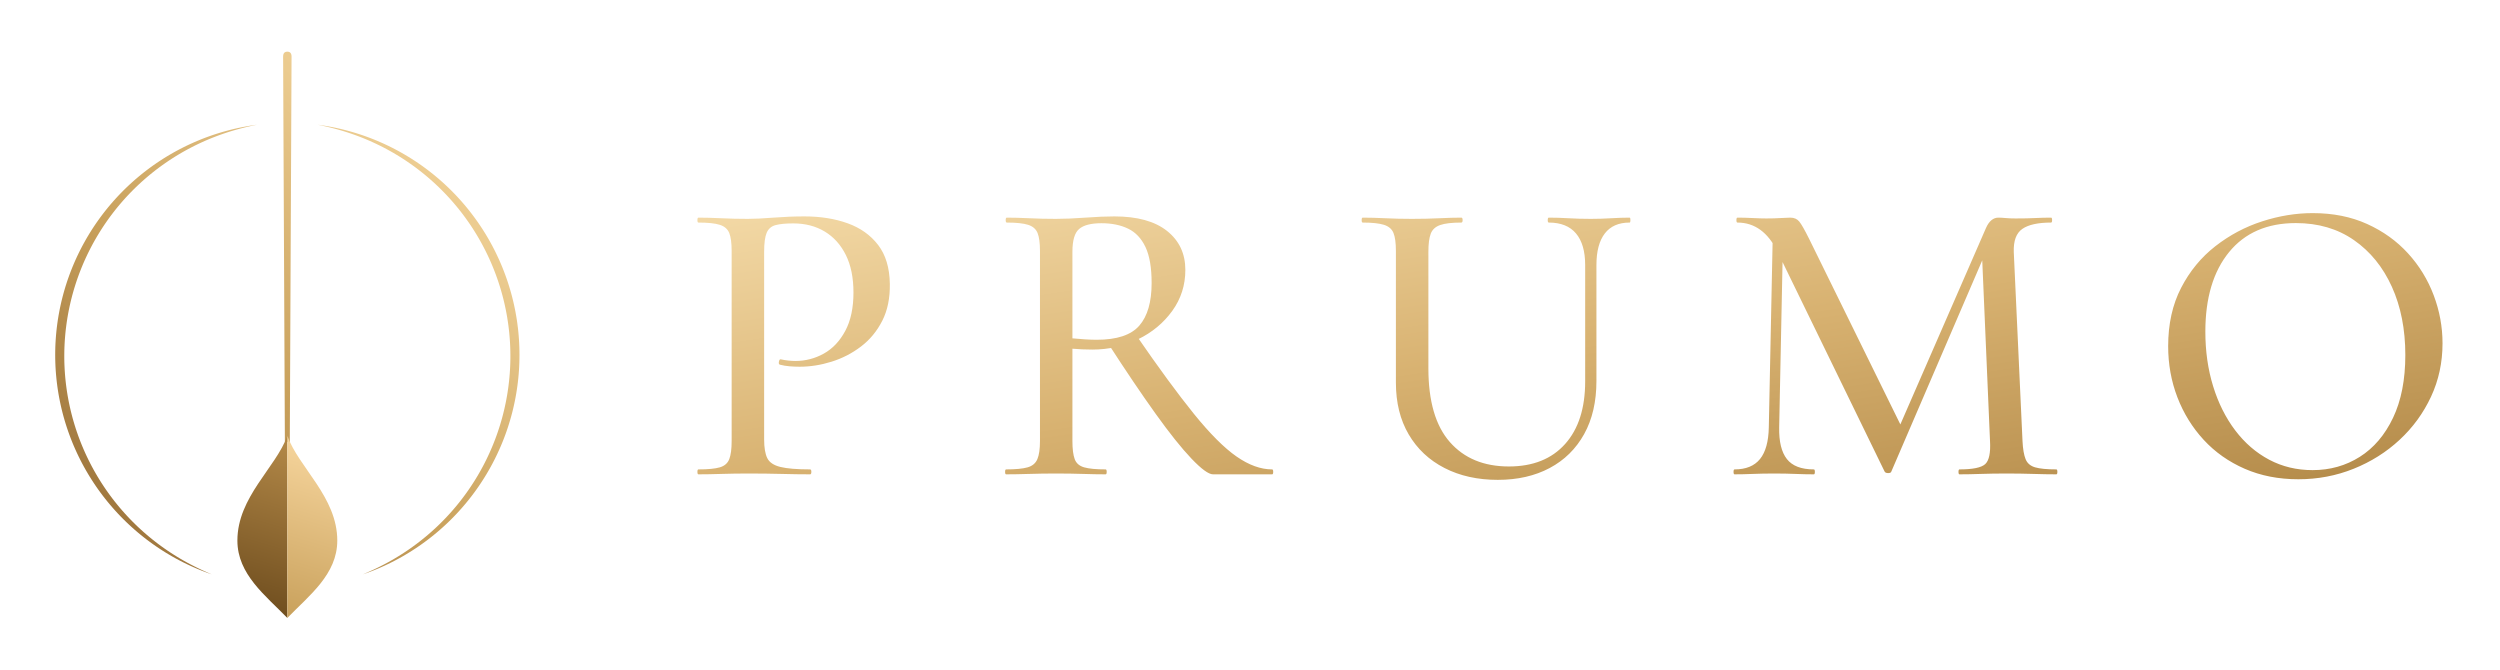
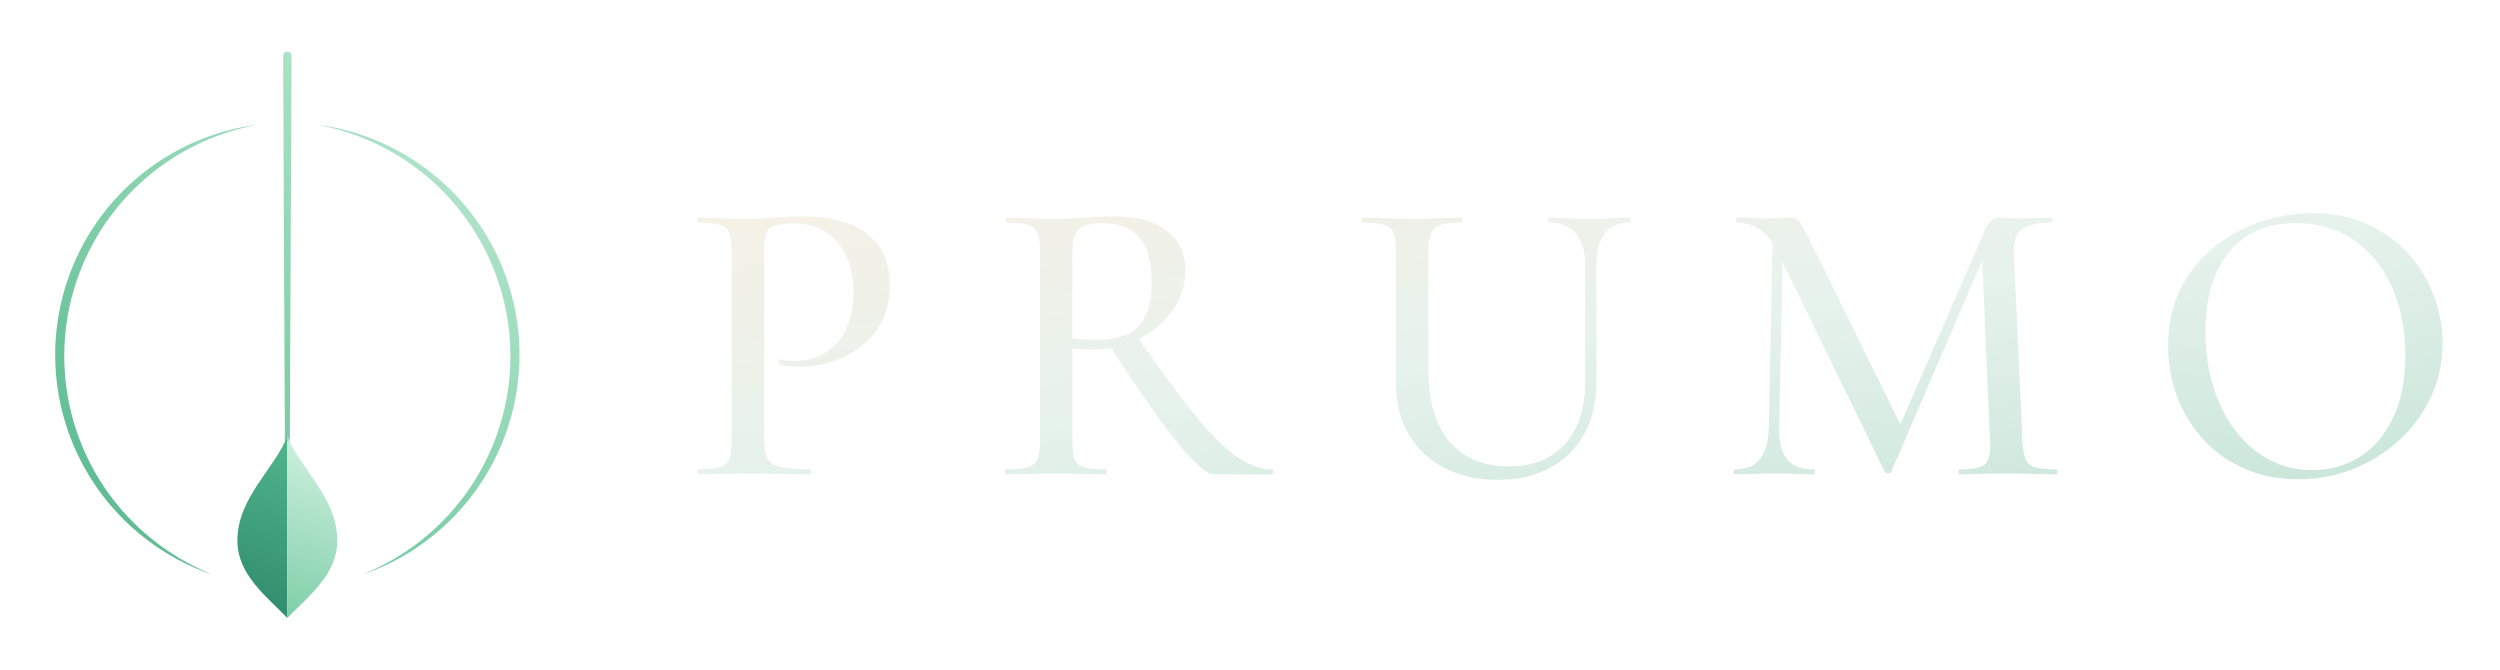
<svg xmlns="http://www.w3.org/2000/svg" viewBox="0 0 448 120" width="448" height="120" role="img" aria-label="Prumo">
  <defs>
    <linearGradient id="sg" gradientUnits="userSpaceOnUse" x1="300" y1="930" x2="960" y2="230">
-       <stop offset="0" stop-color="#8C6430" />
-       <stop offset="0.45" stop-color="#C9A15C" />
-       <stop offset="0.8" stop-color="#EBCB8F" />
-       <stop offset="1" stop-color="#F7D69E" />
+       <stop offset="0" stop-color="#4FB38A" />
+       <stop offset="0.45" stop-color="#7FCFA8" />
+       <stop offset="0.8" stop-color="#A8E0C4" />
+       <stop offset="1" stop-color="#CFF0DF" />
    </linearGradient>
    <linearGradient id="sbl" gradientUnits="userSpaceOnUse" x1="556" y1="960" x2="627" y2="720">
-       <stop offset="0" stop-color="#6B4A1C" />
-       <stop offset="1" stop-color="#B08646" />
+       <stop offset="0" stop-color="#2F8A6C" />
+       <stop offset="1" stop-color="#4FB38A" />
    </linearGradient>
    <linearGradient id="sbr" gradientUnits="userSpaceOnUse" x1="627" y1="960" x2="698" y2="720">
-       <stop offset="0" stop-color="#C9A15C" />
-       <stop offset="1" stop-color="#F7D69E" />
+       <stop offset="0" stop-color="#7FCFA8" />
+       <stop offset="1" stop-color="#CFF0DF" />
    </linearGradient>
    <linearGradient id="wg" x1="0" y1="0" x2="1" y2="1">
-       <stop offset="0" stop-color="#F3D9A6" />
-       <stop offset=".5" stop-color="#D8B271" />
-       <stop offset="1" stop-color="#B38A49" />
+       <stop offset="0" stop-color="#F6F1E7" />
+       <stop offset=".5" stop-color="#E6F2EC" />
+       <stop offset="1" stop-color="#C9E6D8" />
    </linearGradient>
  </defs>
  <g transform="translate(8.00 8.00) scale(0.12606) translate(-282 -147)">
    <path d="M583.93 260.82 L578.45 261.59 L573.00 262.45 L567.55 263.40 L562.13 264.44 L556.72 265.57 L551.33 266.79 L545.96 268.11 L540.62 269.51 L535.30 271.00 L530.00 272.58 L524.73 274.25 L519.49 276.00 L514.29 277.85 L509.11 279.78 L503.96 281.79 L498.85 283.90 L493.78 286.09 L488.74 288.36 L483.75 290.71 L478.79 293.16 L473.87 295.68 L469.00 298.28 L464.17 300.97 L459.39 303.74 L454.65 306.58 L449.96 309.51 L445.33 312.51 L440.74 315.59 L436.20 318.75 L431.72 321.98 L427.30 325.29 L422.93 328.67 L418.61 332.12 L414.36 335.65 L410.16 339.24 L406.03 342.91 L401.95 346.64 L397.94 350.44 L394.00 354.31 L390.12 358.25 L386.30 362.24 L382.56 366.31 L378.88 370.43 L375.27 374.61 L371.74 378.86 L368.27 383.16 L364.88 387.52 L361.56 391.94 L358.31 396.41 L355.14 400.94 L352.05 405.52 L349.03 410.14 L346.09 414.82 L343.23 419.55 L340.45 424.33 L337.75 429.15 L335.13 434.01 L332.59 438.92 L330.14 443.87 L327.77 448.86 L325.48 453.89 L323.28 458.96 L321.16 464.06 L319.13 469.20 L317.18 474.37 L315.32 479.58 L313.55 484.81 L311.86 490.07 L310.27 495.36 L308.76 500.68 L307.35 506.02 L306.02 511.38 L304.78 516.77 L303.63 522.17 L302.58 527.60 L301.61 533.04 L300.73 538.49 L299.95 543.96 L299.26 549.45 L298.66 554.94 L298.15 560.44 L297.74 565.95 L297.41 571.47 L297.18 576.99 L297.05 582.51 L297.00 588.04 L297.05 593.56 L297.19 599.09 L297.42 604.61 L297.74 610.12 L298.16 615.63 L298.67 621.13 L299.27 626.63 L299.96 632.11 L300.75 637.58 L301.62 643.03 L302.59 648.47 L303.65 653.90 L304.80 659.30 L306.03 664.69 L307.36 670.05 L308.78 675.39 L310.29 680.71 L311.89 686.00 L313.57 691.26 L315.34 696.49 L317.20 701.69 L319.15 706.87 L321.18 712.00 L323.30 717.11 L325.51 722.17 L327.80 727.20 L330.17 732.19 L332.63 737.14 L335.16 742.05 L337.78 746.92 L340.49 751.74 L343.27 756.51 L346.13 761.24 L349.07 765.92 L352.09 770.54 L355.18 775.12 L358.35 779.65 L361.60 784.12 L364.92 788.53 L368.31 792.89 L371.78 797.20 L375.32 801.44 L378.93 805.62 L382.61 809.75 L386.35 813.81 L390.17 817.81 L394.05 821.74 L398.00 825.61 L402.01 829.41 L406.08 833.14 L410.22 836.81 L414.41 840.40 L418.67 843.92 L422.98 847.38 L427.35 850.76 L431.78 854.06 L436.26 857.29 L440.80 860.45 L445.39 863.53 L450.03 866.53 L454.71 869.46 L459.45 872.30 L464.23 875.07 L469.06 877.75 L473.94 880.36 L478.85 882.88 L483.81 885.32 L488.81 887.67 L493.85 889.94 L498.92 892.13 L504.03 894.23 L509.18 896.25 L514.35 898.18 L519.56 900.02 L519.56 900.02 L514.48 897.82 L509.43 895.59 L504.41 893.29 L499.43 890.92 L494.50 888.47 L489.60 885.95 L484.75 883.36 L479.95 880.69 L475.20 877.95 L470.49 875.13 L465.84 872.24 L461.23 869.28 L456.68 866.24 L452.18 863.14 L447.74 859.96 L443.35 856.72 L439.02 853.41 L434.74 850.03 L430.52 846.58 L426.37 843.07 L422.27 839.50 L418.24 835.86 L414.26 832.16 L410.36 828.40 L406.51 824.57 L402.73 820.69 L399.02 816.75 L395.37 812.76 L391.79 808.71 L388.28 804.60 L384.84 800.44 L381.47 796.23 L378.16 791.97 L374.93 787.65 L371.77 783.29 L368.69 778.88 L365.68 774.42 L362.74 769.92 L359.87 765.37 L357.08 760.78 L354.37 756.15 L351.73 751.48 L349.17 746.77 L346.69 742.02 L344.28 737.24 L341.96 732.42 L339.71 727.56 L337.54 722.67 L335.45 717.75 L333.44 712.80 L331.51 707.82 L329.66 702.81 L327.89 697.77 L326.20 692.71 L324.60 687.63 L323.08 682.52 L321.63 677.39 L320.28 672.23 L319.00 667.06 L317.81 661.87 L316.70 656.67 L315.67 651.45 L314.73 646.21 L313.87 640.96 L313.10 635.70 L312.41 630.43 L311.80 625.15 L311.28 619.86 L310.84 614.57 L310.49 609.27 L310.22 603.96 L310.03 598.65 L309.93 593.34 L309.92 588.03 L309.99 582.73 L310.14 577.42 L310.38 572.12 L310.70 566.82 L311.11 561.53 L311.59 556.24 L312.17 550.96 L312.83 545.70 L313.57 540.44 L314.39 535.20 L315.30 529.97 L316.29 524.75 L317.37 519.55 L318.52 514.37 L319.76 509.20 L321.08 504.06 L322.49 498.94 L323.97 493.83 L325.54 488.76 L327.18 483.70 L328.91 478.67 L330.72 473.67 L332.61 468.70 L334.57 463.76 L336.62 458.85 L338.74 453.97 L340.95 449.12 L343.23 444.31 L345.59 439.53 L348.02 434.79 L350.53 430.08 L353.12 425.42 L355.78 420.80 L358.52 416.21 L361.33 411.68 L364.21 407.18 L367.17 402.73 L370.20 398.32 L373.30 393.96 L376.47 389.65 L379.71 385.39 L383.02 381.18 L386.40 377.03 L389.85 372.92 L393.37 368.87 L396.95 364.87 L400.60 360.93 L404.31 357.05 L408.09 353.22 L411.93 349.45 L415.83 345.75 L419.80 342.10 L423.82 338.52 L427.91 335.00 L432.05 331.54 L436.26 328.15 L440.51 324.83 L444.83 321.57 L449.20 318.39 L453.63 315.27 L458.10 312.22 L462.63 309.24 L467.21 306.33 L471.84 303.50 L476.52 300.73 L481.25 298.05 L486.02 295.44 L490.84 292.90 L495.70 290.44 L500.61 288.06 L505.56 285.76 L510.54 283.53 L515.57 281.39 L520.64 279.32 L525.74 277.34 L530.88 275.43 L536.05 273.61 L541.26 271.87 L546.49 270.21 L551.76 268.64 L557.06 267.14 L562.38 265.73 L567.74 264.40 L573.11 263.14 L578.51 261.96 L583.93 260.82 Z" fill="url(#sg)" />
    <path d="M670.07 260.82 L675.55 261.59 L681.00 262.45 L686.45 263.40 L691.87 264.44 L697.28 265.57 L702.67 266.79 L708.04 268.11 L713.38 269.51 L718.70 271.00 L724.00 272.58 L729.27 274.25 L734.51 276.00 L739.71 277.85 L744.89 279.78 L750.04 281.79 L755.15 283.90 L760.22 286.09 L765.26 288.36 L770.25 290.71 L775.21 293.16 L780.13 295.68 L785.00 298.28 L789.83 300.97 L794.61 303.74 L799.35 306.58 L804.04 309.51 L808.67 312.51 L813.26 315.59 L817.80 318.75 L822.28 321.98 L826.70 325.29 L831.07 328.67 L835.39 332.12 L839.64 335.65 L843.84 339.24 L847.97 342.91 L852.05 346.64 L856.06 350.44 L860.00 354.31 L863.88 358.25 L867.70 362.24 L871.44 366.31 L875.12 370.43 L878.73 374.61 L882.26 378.86 L885.73 383.16 L889.12 387.52 L892.44 391.94 L895.69 396.41 L898.86 400.94 L901.95 405.52 L904.97 410.14 L907.91 414.82 L910.77 419.55 L913.55 424.33 L916.25 429.15 L918.87 434.01 L921.41 438.92 L923.86 443.87 L926.23 448.86 L928.52 453.89 L930.72 458.96 L932.84 464.06 L934.87 469.20 L936.82 474.37 L938.68 479.58 L940.45 484.81 L942.14 490.07 L943.73 495.36 L945.24 500.68 L946.65 506.02 L947.98 511.38 L949.22 516.77 L950.37 522.17 L951.42 527.60 L952.39 533.04 L953.27 538.49 L954.05 543.96 L954.74 549.45 L955.34 554.94 L955.85 560.44 L956.26 565.95 L956.59 571.47 L956.82 576.99 L956.95 582.51 L957.00 588.04 L956.95 593.56 L956.81 599.09 L956.58 604.61 L956.26 610.12 L955.84 615.63 L955.33 621.13 L954.73 626.63 L954.04 632.11 L953.25 637.58 L952.38 643.03 L951.41 648.47 L950.35 653.90 L949.20 659.30 L947.97 664.69 L946.64 670.05 L945.22 675.39 L943.71 680.71 L942.11 686.00 L940.43 691.26 L938.66 696.49 L936.80 701.69 L934.85 706.87 L932.82 712.00 L930.70 717.11 L928.49 722.17 L926.20 727.20 L923.83 732.19 L921.37 737.14 L918.84 742.05 L916.22 746.92 L913.51 751.74 L910.73 756.51 L907.87 761.24 L904.93 765.92 L901.91 770.54 L898.82 775.12 L895.65 779.65 L892.40 784.12 L889.08 788.53 L885.69 792.89 L882.22 797.20 L878.68 801.44 L875.07 805.62 L871.39 809.75 L867.65 813.81 L863.83 817.81 L859.95 821.74 L856.00 825.61 L851.99 829.41 L847.92 833.14 L843.78 836.81 L839.59 840.40 L835.33 843.92 L831.02 847.38 L826.65 850.76 L822.22 854.06 L817.74 857.29 L813.20 860.45 L808.61 863.53 L803.97 866.53 L799.29 869.46 L794.55 872.30 L789.77 875.07 L784.94 877.75 L780.06 880.36 L775.15 882.88 L770.19 885.32 L765.19 887.67 L760.15 889.94 L755.08 892.13 L749.97 894.23 L744.82 896.25 L739.65 898.18 L734.44 900.02 L734.44 900.02 L739.52 897.82 L744.57 895.59 L749.59 893.29 L754.57 890.92 L759.50 888.47 L764.40 885.95 L769.25 883.36 L774.05 880.69 L778.80 877.95 L783.51 875.13 L788.16 872.24 L792.77 869.28 L797.32 866.24 L801.82 863.14 L806.26 859.96 L810.65 856.72 L814.98 853.41 L819.26 850.03 L823.48 846.58 L827.63 843.07 L831.73 839.50 L835.76 835.86 L839.74 832.16 L843.64 828.40 L847.49 824.57 L851.27 820.69 L854.98 816.75 L858.63 812.76 L862.21 808.71 L865.72 804.60 L869.16 800.44 L872.53 796.23 L875.84 791.97 L879.07 787.65 L882.23 783.29 L885.31 778.88 L888.32 774.42 L891.26 769.92 L894.13 765.37 L896.92 760.78 L899.63 756.15 L902.27 751.48 L904.83 746.77 L907.31 742.02 L909.72 737.24 L912.04 732.42 L914.29 727.56 L916.46 722.67 L918.55 717.75 L920.56 712.80 L922.49 707.82 L924.34 702.81 L926.11 697.77 L927.80 692.71 L929.40 687.63 L930.92 682.52 L932.37 677.39 L933.72 672.23 L935.00 667.06 L936.19 661.87 L937.30 656.67 L938.33 651.45 L939.27 646.21 L940.13 640.96 L940.90 635.70 L941.59 630.43 L942.20 625.15 L942.72 619.86 L943.16 614.57 L943.51 609.27 L943.78 603.96 L943.97 598.65 L944.07 593.34 L944.08 588.03 L944.01 582.73 L943.86 577.42 L943.62 572.12 L943.30 566.82 L942.89 561.53 L942.41 556.24 L941.83 550.96 L941.17 545.70 L940.43 540.44 L939.61 535.20 L938.70 529.97 L937.71 524.75 L936.63 519.55 L935.48 514.37 L934.24 509.20 L932.92 504.06 L931.51 498.94 L930.03 493.83 L928.46 488.76 L926.82 483.70 L925.09 478.67 L923.28 473.67 L921.39 468.70 L919.43 463.76 L917.38 458.85 L915.26 453.97 L913.05 449.12 L910.77 444.31 L908.41 439.53 L905.98 434.79 L903.47 430.08 L900.88 425.42 L898.22 420.80 L895.48 416.21 L892.67 411.68 L889.79 407.18 L886.83 402.73 L883.80 398.32 L880.70 393.96 L877.53 389.65 L874.29 385.39 L870.98 381.18 L867.60 377.03 L864.15 372.92 L860.63 368.87 L857.05 364.87 L853.40 360.93 L849.69 357.05 L845.91 353.22 L842.07 349.45 L838.17 345.75 L834.20 342.10 L830.18 338.52 L826.09 335.00 L821.95 331.54 L817.74 328.15 L813.49 324.83 L809.17 321.57 L804.80 318.39 L800.37 315.27 L795.90 312.22 L791.37 309.24 L786.79 306.33 L782.16 303.50 L777.48 300.73 L772.75 298.05 L767.98 295.44 L763.16 292.90 L758.30 290.44 L753.39 288.06 L748.44 285.76 L743.46 283.53 L738.43 281.39 L733.36 279.32 L728.26 277.34 L723.12 275.43 L717.95 273.61 L712.74 271.87 L707.51 270.21 L702.24 268.64 L696.94 267.14 L691.62 265.73 L686.26 264.40 L680.89 263.14 L675.49 261.96 L670.07 260.82 Z" fill="url(#sg)" />
    <path d="M621 164 Q621 157 627 157 Q633 157 633 164 L630.5 712 L623.5 712 Z" fill="url(#sg)" />
    <path d="M627 703 C611 748 556 790 556 852 C556 900 596 930 627 962 Z" fill="url(#sbl)" />
    <path d="M627 703 C643 748 698 790 698 852 C698 900 658 930 627 962 Z" fill="url(#sbr)" />
  </g>
  <path transform="translate(122.25 39.00)" d="M14.683 39.744Q14.683 41.952 15.243 43.093Q15.802 44.234 17.59 44.675Q19.379 45.117 22.923 45.117Q23.144 45.117 23.144 45.558Q23.144 46.0 22.923 46.0Q20.568 46.0 17.808 45.926Q15.048 45.853 11.809 45.853Q9.321 45.853 7.031 45.926Q4.74 46.0 2.907 46.0Q2.727 46.0 2.727 45.558Q2.727 45.117 2.907 45.117Q5.472 45.117 6.738 44.749Q8.004 44.381 8.433 43.277Q8.861 42.173 8.861 40.038V5.962Q8.861 3.827 8.433 2.76Q8.004 1.693 6.738 1.288Q5.472 0.883 2.907 0.883Q2.727 0.883 2.727 0.442Q2.727 0.0 2.907 0.0Q4.74 0.0 6.994 0.11Q9.248 0.221 11.736 0.221Q13.583 0.221 16.372 3.552713678800501e-15Q19.162 -0.221 21.907 -0.221Q26.22 -0.221 29.648 1.014Q33.076 2.248 35.109 4.898Q37.142 7.548 37.208 11.85Q37.275 15.684 35.852 18.481Q34.43 21.278 32.038 23.098Q29.646 24.917 26.759 25.817Q23.872 26.717 21.042 26.717Q20.185 26.717 19.265 26.643Q18.345 26.57 17.502 26.349Q17.241 26.275 17.335 25.797Q17.429 25.318 17.682 25.392Q18.312 25.539 19.027 25.613Q19.743 25.686 20.266 25.686Q23.007 25.686 25.381 24.362Q27.755 23.037 29.223 20.293Q30.691 17.55 30.691 13.421Q30.691 9.439 29.324 6.692Q27.957 3.945 25.539 2.49Q23.121 1.034 19.916 1.034Q17.863 1.034 16.726 1.341Q15.589 1.649 15.136 2.72Q14.683 3.79 14.683 6.109ZM95.128 46.0Q93.943 46.0 91.255 43.179Q88.567 40.359 84.784 35.072Q81 29.786 76.294 22.5L81.284 20.965Q87.415 29.871 91.715 35.183Q96.015 40.495 99.334 42.806Q102.654 45.117 105.719 45.117Q105.907 45.117 105.907 45.558Q105.907 46.0 105.719 46.0Q101.579 46.0 98.968 46.0Q96.357 46.0 95.128 46.0ZM77.442 -0.221Q83.606 -0.221 86.885 2.386Q90.164 4.994 90.164 9.369Q90.164 13.469 87.816 16.716Q85.468 19.964 81.678 21.804Q77.887 23.644 73.49 23.644Q72.662 23.644 71.696 23.604Q70.73 23.563 69.927 23.489V40.038Q69.927 42.173 70.336 43.277Q70.744 44.381 72.031 44.749Q73.317 45.117 75.882 45.117Q76.069 45.117 76.069 45.558Q76.069 46.0 75.882 46.0Q74.049 46.0 71.835 45.926Q69.622 45.853 66.947 45.853Q64.459 45.853 62.168 45.926Q59.877 46.0 58.045 46.0Q57.864 46.0 57.864 45.558Q57.864 45.117 58.045 45.117Q60.61 45.117 61.896 44.749Q63.182 44.381 63.647 43.277Q64.113 42.173 64.113 40.038V5.962Q64.113 3.827 63.684 2.76Q63.256 1.693 61.99 1.288Q60.724 0.883 58.159 0.883Q57.971 0.883 57.971 0.442Q57.971 0.0 58.159 0.0Q59.951 0.0 62.205 0.11Q64.459 0.221 66.947 0.221Q69.294 0.221 72.262 3.552713678800501e-15Q75.23 -0.221 77.442 -0.221ZM84.121 11.721Q84.121 7.581 83.015 5.259Q81.909 2.937 79.898 1.969Q77.887 1.001 75.131 1.001Q72.349 1.001 71.138 2.024Q69.927 3.047 69.927 6.109V21.631Q70.958 21.738 72.156 21.811Q73.353 21.885 74.277 21.885Q79.712 21.885 81.917 19.351Q84.121 16.818 84.121 11.721ZM161.813 8.49Q161.813 4.791 160.172 2.837Q158.531 0.883 155.292 0.883Q155.105 0.883 155.105 0.442Q155.105 0.0 155.292 0.0Q157.011 0.0 158.84 0.11Q160.669 0.221 162.829 0.221Q164.654 0.221 166.467 0.11Q168.279 0.0 169.777 0.0Q169.924 0.0 169.924 0.442Q169.924 0.883 169.777 0.883Q166.833 0.883 165.331 2.837Q163.83 4.791 163.83 8.49V29.274Q163.83 34.824 161.629 38.789Q159.429 42.754 155.449 44.872Q151.469 46.99 146.151 46.99Q140.738 46.99 136.607 44.868Q132.476 42.747 130.186 38.842Q127.895 34.938 127.895 29.572V5.962Q127.895 3.827 127.466 2.76Q127.037 1.693 125.755 1.288Q124.472 0.883 121.94 0.883Q121.76 0.883 121.76 0.442Q121.76 0.0 121.94 0.0Q123.773 0.0 126.007 0.11Q128.241 0.221 130.769 0.221Q133.404 0.221 135.658 0.11Q137.912 0.0 139.63 0.0Q139.851 0.0 139.851 0.442Q139.851 0.883 139.63 0.883Q137.098 0.883 135.833 1.325Q134.567 1.766 134.142 2.87Q133.717 3.974 133.717 6.109V26.996Q133.717 35.847 137.566 40.219Q141.415 44.591 148.138 44.591Q154.612 44.591 158.212 40.57Q161.813 36.55 161.813 29.348ZM194.72 37.584 195.456 1.693 197.307 1.84 196.578 37.584Q196.505 41.404 197.958 43.26Q199.412 45.117 202.794 45.117Q202.974 45.117 202.974 45.558Q202.974 46.0 202.794 46.0Q201.175 46.0 199.462 45.926Q197.748 45.853 195.655 45.853Q193.623 45.853 191.872 45.926Q190.12 46.0 188.582 46.0Q188.401 46.0 188.401 45.558Q188.401 45.117 188.582 45.117Q191.64 45.117 193.143 43.26Q194.646 41.404 194.72 37.584ZM246.244 45.117Q246.431 45.117 246.431 45.558Q246.431 46.0 246.244 46.0Q244.411 46.0 242.124 45.926Q239.837 45.853 237.308 45.853Q234.828 45.853 232.716 45.926Q230.604 46.0 228.892 46.0Q228.712 46.0 228.712 45.558Q228.712 45.117 228.892 45.117Q232.473 45.117 233.507 44.16Q234.541 43.203 234.361 40.038L232.87 5.377L235.733 1.229L216.682 45.485Q216.608 45.779 216.11 45.779Q215.611 45.779 215.464 45.485L196.28 6.109Q193.726 0.883 189.097 0.883Q188.916 0.883 188.916 0.442Q188.916 0.0 189.097 0.0Q190.4 0.0 191.849 0.074Q193.299 0.147 194.275 0.147Q195.702 0.147 196.834 0.074Q197.966 0.0 198.573 0.0Q199.603 0.0 200.175 0.696Q200.748 1.391 201.958 3.827L218.647 37.775L215.939 42.456L233.647 1.84Q234.048 0.931 234.607 0.466Q235.167 0.0 235.855 0.0Q236.388 0.0 237.158 0.074Q237.927 0.147 238.95 0.147Q241.062 0.147 242.455 0.074Q243.848 0.0 245.305 0.0Q245.485 0.0 245.485 0.442Q245.485 0.883 245.305 0.883Q241.798 0.883 240.155 2.018Q238.512 3.154 238.619 6.179L240.183 40.038Q240.289 42.173 240.735 43.277Q241.18 44.381 242.446 44.749Q243.712 45.117 246.244 45.117ZM289.616 46.883Q284.317 46.883 280.011 45.006Q275.706 43.13 272.651 39.818Q269.597 36.506 267.941 32.2Q266.285 27.894 266.285 23.037Q266.285 17.075 268.603 12.586Q270.922 8.096 274.749 5.115Q278.576 2.134 283.139 0.662Q287.702 -0.81 292.192 -0.81Q297.638 -0.81 301.944 1.141Q306.25 3.091 309.267 6.403Q312.285 9.715 313.867 13.91Q315.45 18.106 315.45 22.522Q315.45 27.674 313.389 32.09Q311.328 36.506 307.758 39.818Q304.189 43.13 299.515 45.006Q294.842 46.883 289.616 46.883ZM292.166 45.246Q296.855 45.246 300.619 42.87Q304.384 40.495 306.584 35.871Q308.785 31.247 308.785 24.616Q308.785 17.723 306.38 12.403Q303.975 7.084 299.581 4.03Q295.188 0.975 289.167 0.975Q281.457 0.975 277.203 6.175Q272.949 11.375 272.949 20.435Q272.949 25.686 274.342 30.213Q275.735 34.739 278.304 38.128Q280.872 41.518 284.392 43.382Q287.912 45.246 292.166 45.246Z" fill="url(#wg)" />
</svg>
